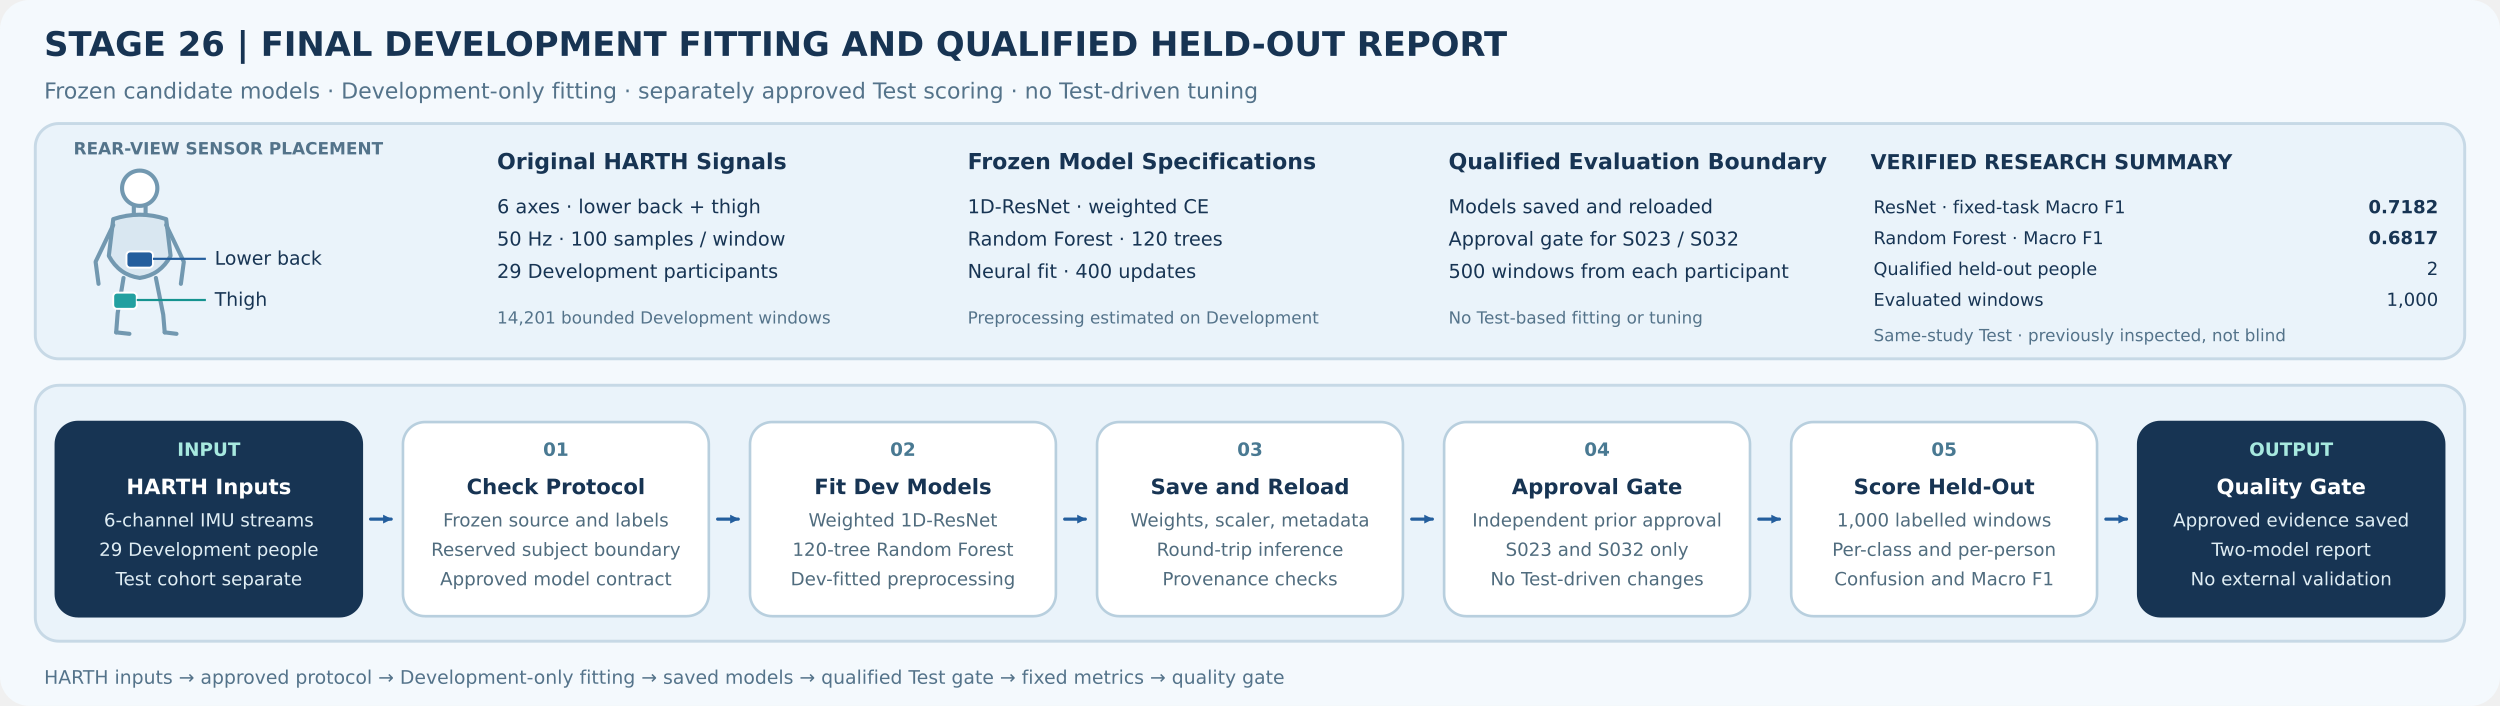
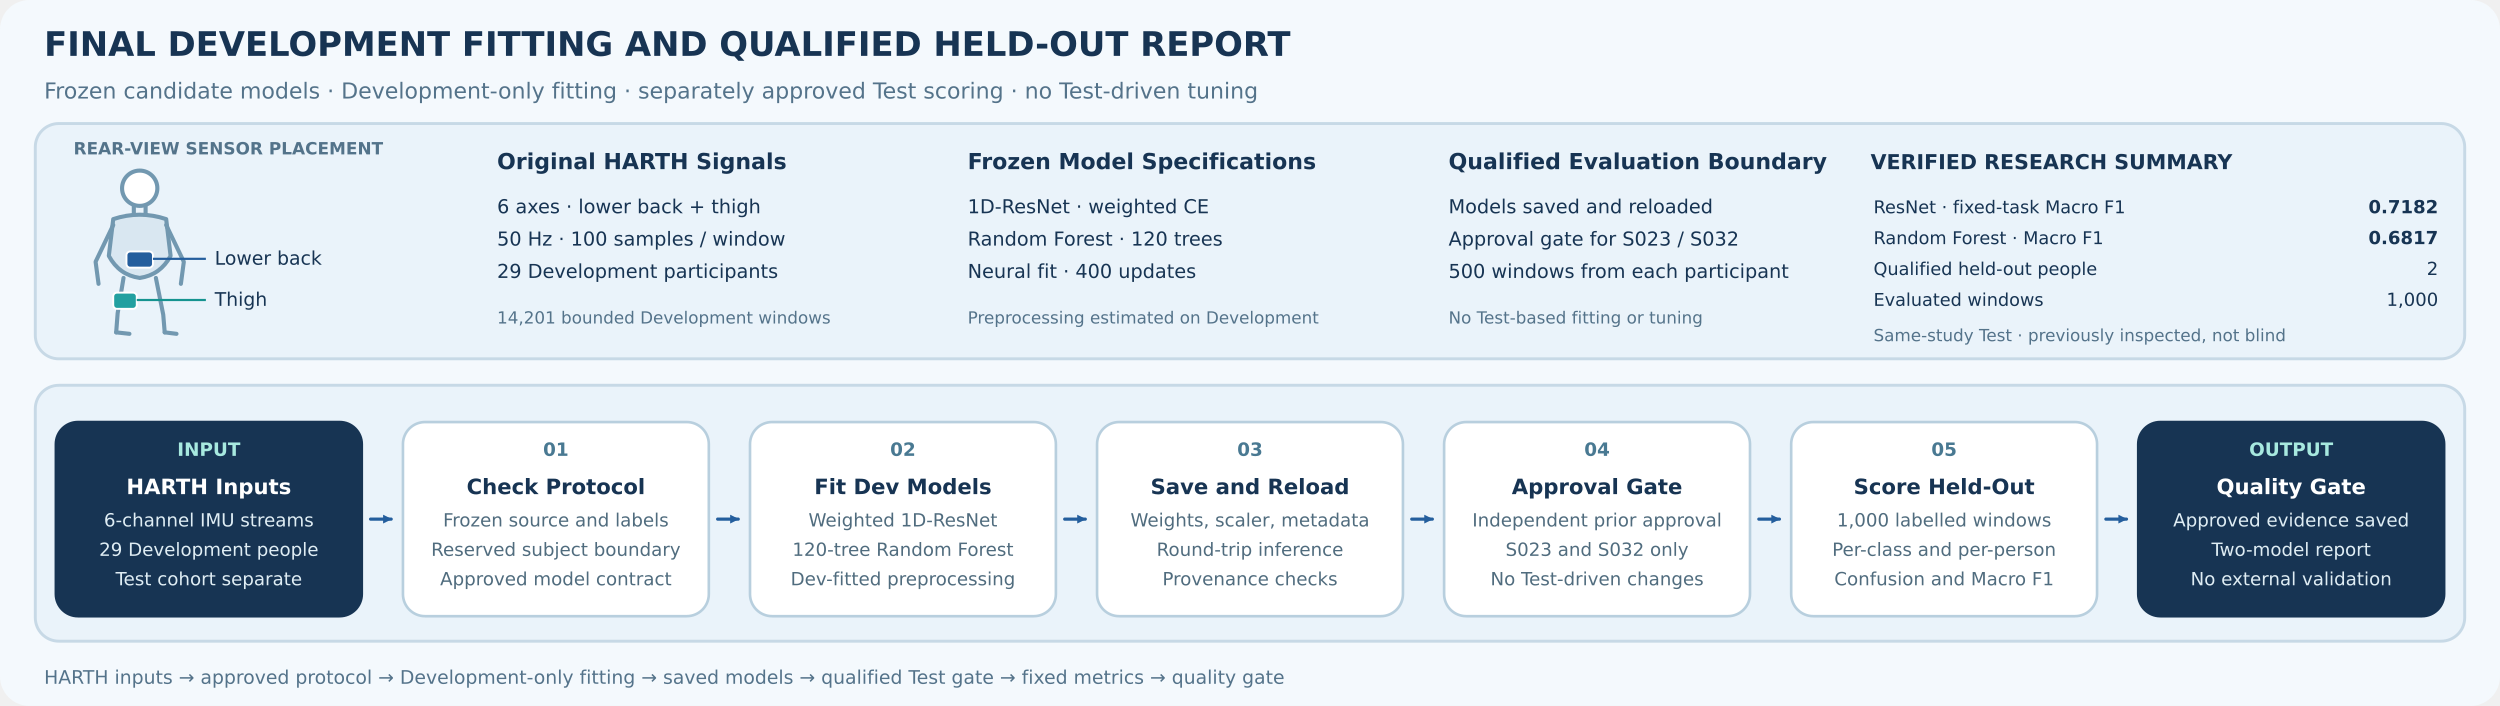
<svg xmlns="http://www.w3.org/2000/svg" width="1700" height="480" viewBox="0 0 1700 480" role="img" aria-labelledby="title desc">
  <defs>
    <marker id="small-arrow" markerUnits="userSpaceOnUse" markerWidth="6" markerHeight="6" refX="5.5" refY="3" orient="auto">
      <path d="M0 0 L6 3 L0 6 Z" fill="#245E9D" />
    </marker>
  </defs>
  <rect width="1700" height="480" rx="20" fill="#F4F9FD" />
  <g font-family="DejaVu Sans, Arial, sans-serif">
-     <text x="30" y="38" font-size="23" font-weight="700" fill="#173453">STAGE 26 | FINAL DEVELOPMENT FITTING AND QUALIFIED HELD-OUT REPORT</text>
+     <text x="30" y="38" font-size="23" font-weight="700" fill="#173453">FINAL DEVELOPMENT FITTING AND QUALIFIED HELD-OUT REPORT</text>
    <text x="30" y="67" font-size="15" fill="#54738A">Frozen candidate models · Development-only fitting · separately approved Test scoring · no Test-driven tuning</text>
    <rect x="24" y="84" width="1652" height="160" rx="16" fill="#EAF3FA" stroke="#C7D9E6" stroke-width="2" />
    <rect x="24" y="262" width="1652" height="174" rx="16" fill="#EAF3FA" stroke="#C7D9E6" stroke-width="2" />
    <g aria-label="Rear-view two-sensor placement, completely within context panel">
      <text x="50" y="105" font-size="11.5" font-weight="700" fill="#53738A">REAR-VIEW SENSOR PLACEMENT</text>
      <g stroke="#7298B0" stroke-width="2.8" stroke-linecap="round" stroke-linejoin="round">
        <circle cx="95" cy="128" r="12" fill="#FFFFFF" />
        <path d="M91 140 L91 147 M99 140 L99 147" fill="none" />
        <path d="M77 149 Q95 143 113 149 L116 174 Q109 187 95 189 Q81 187 74 174 Z" fill="#D9E7F1" />
        <path d="M77 153 L65 178 L67 193 M113 153 L125 178 L123 193" fill="none" />
        <path d="M84 189 L80 213 L79 226 M106 189 L111 214 L112 226" fill="none" />
        <path d="M79 226 L88 227 M112 226 L120 227" fill="none" />
      </g>
      <rect x="86" y="171" width="18" height="11" rx="2.5" fill="#245E9D" stroke="#FFFFFF" stroke-width="1.3" />
      <rect x="77" y="199" width="16" height="11" rx="2.5" fill="#22A0A0" stroke="#FFFFFF" stroke-width="1.3" />
      <path d="M104 176 H140" stroke="#245E9D" stroke-width="1.5" />
      <text x="146" y="180" font-size="12.8" fill="#173453">Lower back</text>
      <path d="M93 204 H140" stroke="#15938F" stroke-width="1.5" />
      <text x="146" y="208" font-size="12.8" fill="#173453">Thigh</text>
    </g>
    <g>
      <text x="338" y="115" font-size="15" font-weight="700" fill="#173453">Original HARTH Signals</text>
      <text x="338" y="145" font-size="13.1" fill="#173453">6 axes · lower back + thigh</text>
      <text x="338" y="167" font-size="13.1" fill="#173453">50 Hz · 100 samples / window</text>
      <text x="338" y="189" font-size="13.1" fill="#173453">29 Development participants</text>
      <text x="338" y="220" font-size="11.4" fill="#54738A">14,201 bounded Development windows</text>
    </g>
    <g>
      <text x="658" y="115" font-size="15" font-weight="700" fill="#173453">Frozen Model Specifications</text>
      <text x="658" y="145" font-size="13.1" fill="#173453">1D-ResNet · weighted CE</text>
      <text x="658" y="167" font-size="13.1" fill="#173453">Random Forest · 120 trees</text>
      <text x="658" y="189" font-size="13.1" fill="#173453">Neural fit · 400 updates</text>
      <text x="658" y="220" font-size="11.4" fill="#54738A">Preprocessing estimated on Development</text>
    </g>
    <g>
      <text x="985" y="115" font-size="15" font-weight="700" fill="#173453">Qualified Evaluation Boundary</text>
      <text x="985" y="145" font-size="13.1" fill="#173453">Models saved and reloaded</text>
      <text x="985" y="167" font-size="13.1" fill="#173453">Approval gate for S023 / S032</text>
      <text x="985" y="189" font-size="13.1" fill="#173453">500 windows from each participant</text>
      <text x="985" y="220" font-size="11.4" fill="#54738A">No Test-based fitting or tuning</text>
    </g>
    <g>
      <text x="1272" y="115" font-size="14" font-weight="700" fill="#173453">VERIFIED RESEARCH SUMMARY</text>
      <text x="1274" y="145" font-size="12" fill="#173453">ResNet · fixed-task Macro F1</text>
      <text x="1658" y="145" font-size="12.3" font-weight="700" fill="#173453" text-anchor="end">0.7182</text>
      <text x="1274" y="166" font-size="12" fill="#173453">Random Forest · Macro F1</text>
      <text x="1658" y="166" font-size="12.3" font-weight="700" fill="#173453" text-anchor="end">0.6817</text>
      <text x="1274" y="187" font-size="12" fill="#173453">Qualified held-out people</text>
      <text x="1658" y="187" font-size="12.3" fill="#173453" text-anchor="end">2</text>
      <text x="1274" y="208" font-size="12" fill="#173453">Evaluated windows</text>
      <text x="1658" y="208" font-size="12.3" fill="#173453" text-anchor="end">1,000</text>
      <text x="1274" y="232" font-size="11.4" fill="#54738A">Same-study Test · previously inspected, not blind</text>
    </g>
    <g aria-label="Six equal horizontal arrows">
      <path d="M252 353 H266" fill="none" stroke="#245E9D" stroke-width="2.2" stroke-linecap="round" marker-end="url(#small-arrow)" />
      <path d="M488 353 H502" fill="none" stroke="#245E9D" stroke-width="2.2" stroke-linecap="round" marker-end="url(#small-arrow)" />
      <path d="M724 353 H738" fill="none" stroke="#245E9D" stroke-width="2.2" stroke-linecap="round" marker-end="url(#small-arrow)" />
      <path d="M960 353 H974" fill="none" stroke="#245E9D" stroke-width="2.2" stroke-linecap="round" marker-end="url(#small-arrow)" />
      <path d="M1196 353 H1210" fill="none" stroke="#245E9D" stroke-width="2.2" stroke-linecap="round" marker-end="url(#small-arrow)" />
      <path d="M1432 353 H1446" fill="none" stroke="#245E9D" stroke-width="2.2" stroke-linecap="round" marker-end="url(#small-arrow)" />
    </g>
    <g aria-label="Seven stage-specific scientific process blocks">
      <g class="process-block">
        <rect x="38" y="287" width="208" height="132" rx="15" fill="#173453" stroke="#173453" stroke-width="1.8" />
        <text x="142" y="310" font-size="12.5" font-weight="700" fill="#A7E9DF" text-anchor="middle">INPUT</text>
        <text x="142" y="336" font-size="14.4" font-weight="700" fill="#FFFFFF" text-anchor="middle">HARTH Inputs</text>
        <text x="142" y="358" font-size="12.4" fill="#DFEDF4" text-anchor="middle">6-channel IMU streams</text>
        <text x="142" y="378" font-size="12.4" fill="#DFEDF4" text-anchor="middle">29 Development people</text>
        <text x="142" y="398" font-size="12.4" fill="#DFEDF4" text-anchor="middle">Test cohort separate</text>
      </g>
      <g class="process-block">
        <rect x="274" y="287" width="208" height="132" rx="15" fill="white" stroke="#B8CFDE" stroke-width="1.8" />
        <text x="378" y="310" font-size="12.5" font-weight="700" fill="#497992" text-anchor="middle">01</text>
        <text x="378" y="336" font-size="14.4" font-weight="700" fill="#173453" text-anchor="middle">Check Protocol</text>
        <text x="378" y="358" font-size="12.4" fill="#506C7E" text-anchor="middle">Frozen source and labels</text>
        <text x="378" y="378" font-size="12.4" fill="#506C7E" text-anchor="middle">Reserved subject boundary</text>
        <text x="378" y="398" font-size="12.4" fill="#506C7E" text-anchor="middle">Approved model contract</text>
      </g>
      <g class="process-block">
        <rect x="510" y="287" width="208" height="132" rx="15" fill="white" stroke="#B8CFDE" stroke-width="1.8" />
        <text x="614" y="310" font-size="12.5" font-weight="700" fill="#497992" text-anchor="middle">02</text>
        <text x="614" y="336" font-size="14.4" font-weight="700" fill="#173453" text-anchor="middle">Fit Dev Models</text>
        <text x="614" y="358" font-size="12.4" fill="#506C7E" text-anchor="middle">Weighted 1D-ResNet</text>
        <text x="614" y="378" font-size="12.4" fill="#506C7E" text-anchor="middle">120-tree Random Forest</text>
        <text x="614" y="398" font-size="12.4" fill="#506C7E" text-anchor="middle">Dev-fitted preprocessing</text>
      </g>
      <g class="process-block">
        <rect x="746" y="287" width="208" height="132" rx="15" fill="white" stroke="#B8CFDE" stroke-width="1.8" />
        <text x="850" y="310" font-size="12.5" font-weight="700" fill="#497992" text-anchor="middle">03</text>
        <text x="850" y="336" font-size="14.4" font-weight="700" fill="#173453" text-anchor="middle">Save and Reload</text>
        <text x="850" y="358" font-size="12.4" fill="#506C7E" text-anchor="middle">Weights, scaler, metadata</text>
        <text x="850" y="378" font-size="12.4" fill="#506C7E" text-anchor="middle">Round-trip inference</text>
        <text x="850" y="398" font-size="12.4" fill="#506C7E" text-anchor="middle">Provenance checks</text>
      </g>
      <g class="process-block">
        <rect x="982" y="287" width="208" height="132" rx="15" fill="white" stroke="#B8CFDE" stroke-width="1.8" />
        <text x="1086" y="310" font-size="12.5" font-weight="700" fill="#497992" text-anchor="middle">04</text>
        <text x="1086" y="336" font-size="14.4" font-weight="700" fill="#173453" text-anchor="middle">Approval Gate</text>
        <text x="1086" y="358" font-size="12.4" fill="#506C7E" text-anchor="middle">Independent prior approval</text>
        <text x="1086" y="378" font-size="12.4" fill="#506C7E" text-anchor="middle">S023 and S032 only</text>
        <text x="1086" y="398" font-size="12.4" fill="#506C7E" text-anchor="middle">No Test-driven changes</text>
      </g>
      <g class="process-block">
        <rect x="1218" y="287" width="208" height="132" rx="15" fill="white" stroke="#B8CFDE" stroke-width="1.8" />
        <text x="1322" y="310" font-size="12.5" font-weight="700" fill="#497992" text-anchor="middle">05</text>
        <text x="1322" y="336" font-size="14.4" font-weight="700" fill="#173453" text-anchor="middle">Score Held-Out</text>
        <text x="1322" y="358" font-size="12.4" fill="#506C7E" text-anchor="middle">1,000 labelled windows</text>
        <text x="1322" y="378" font-size="12.4" fill="#506C7E" text-anchor="middle">Per-class and per-person</text>
        <text x="1322" y="398" font-size="12.4" fill="#506C7E" text-anchor="middle">Confusion and Macro F1</text>
      </g>
      <g class="process-block">
        <rect x="1454" y="287" width="208" height="132" rx="15" fill="#173453" stroke="#173453" stroke-width="1.8" />
        <text x="1558" y="310" font-size="12.5" font-weight="700" fill="#A7E9DF" text-anchor="middle">OUTPUT</text>
        <text x="1558" y="336" font-size="14.4" font-weight="700" fill="#FFFFFF" text-anchor="middle">Quality Gate</text>
        <text x="1558" y="358" font-size="12.4" fill="#DFEDF4" text-anchor="middle">Approved evidence saved</text>
        <text x="1558" y="378" font-size="12.4" fill="#DFEDF4" text-anchor="middle">Two-model report</text>
        <text x="1558" y="398" font-size="12.4" fill="#DFEDF4" text-anchor="middle">No external validation</text>
      </g>
    </g>
    <text x="30" y="465" font-size="12.8" fill="#54738A">HARTH inputs → approved protocol → Development-only fitting → saved models → qualified Test gate → fixed metrics → quality gate</text>
  </g>
</svg>
